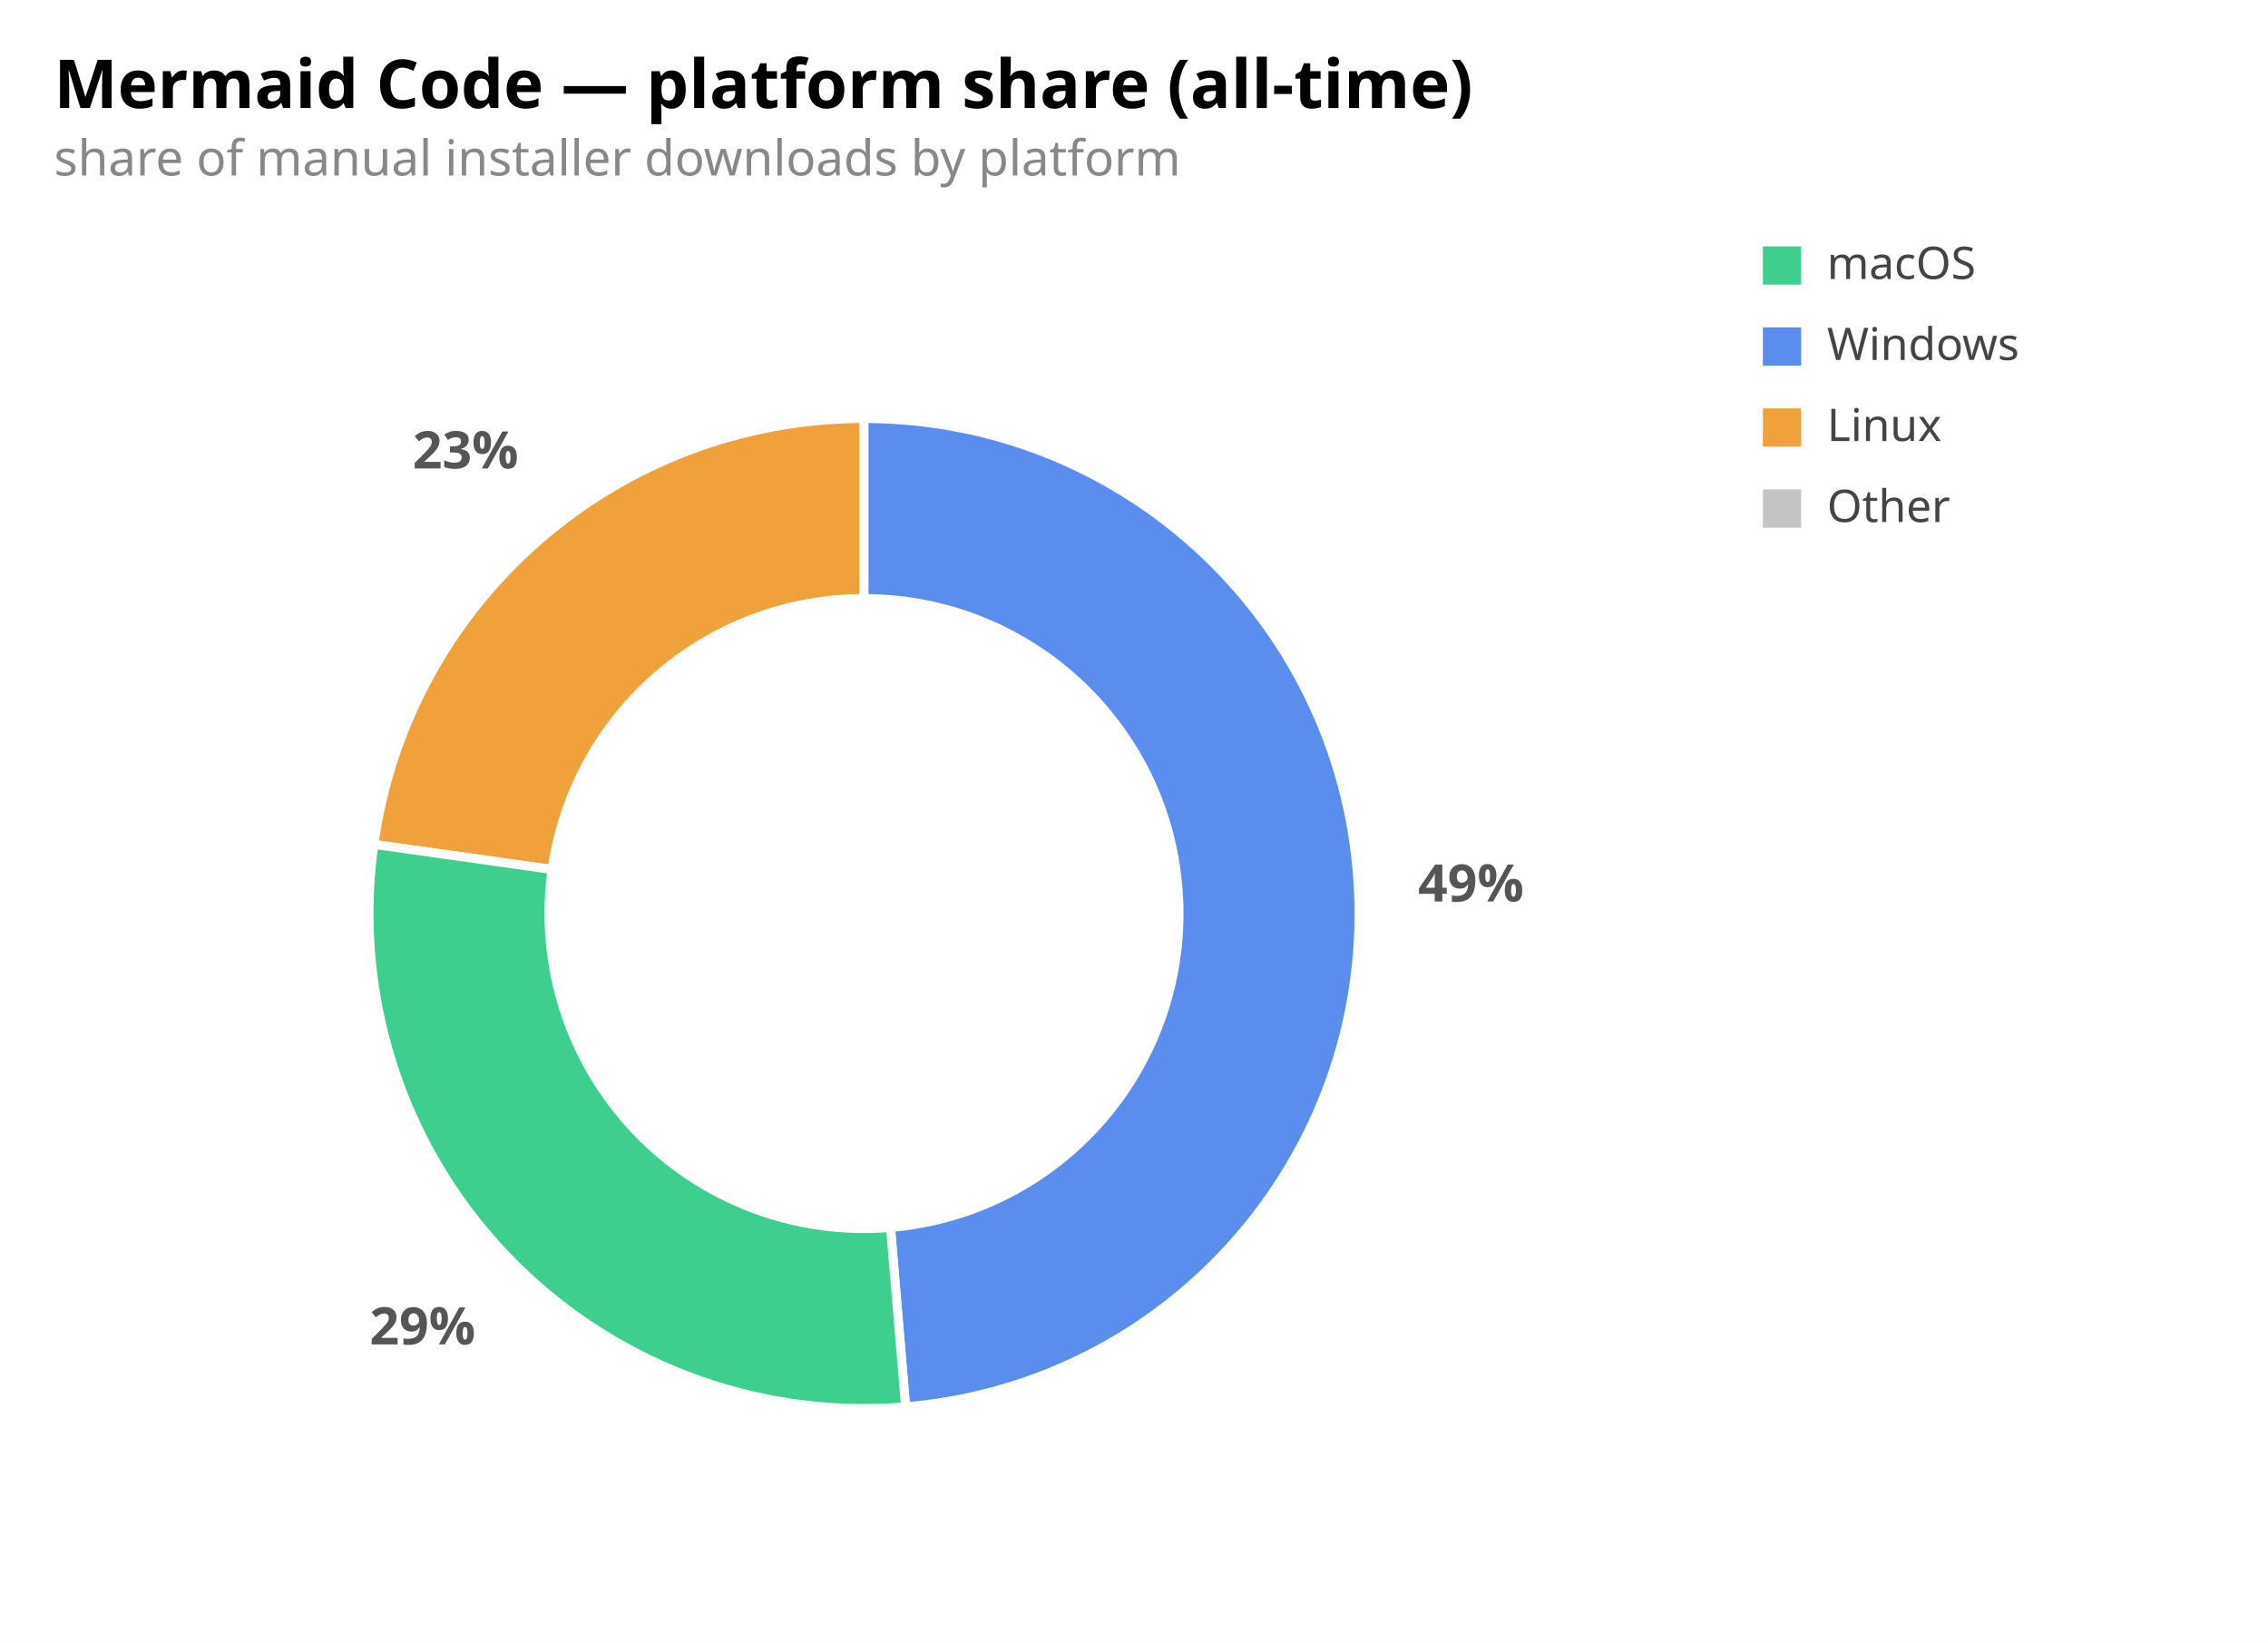
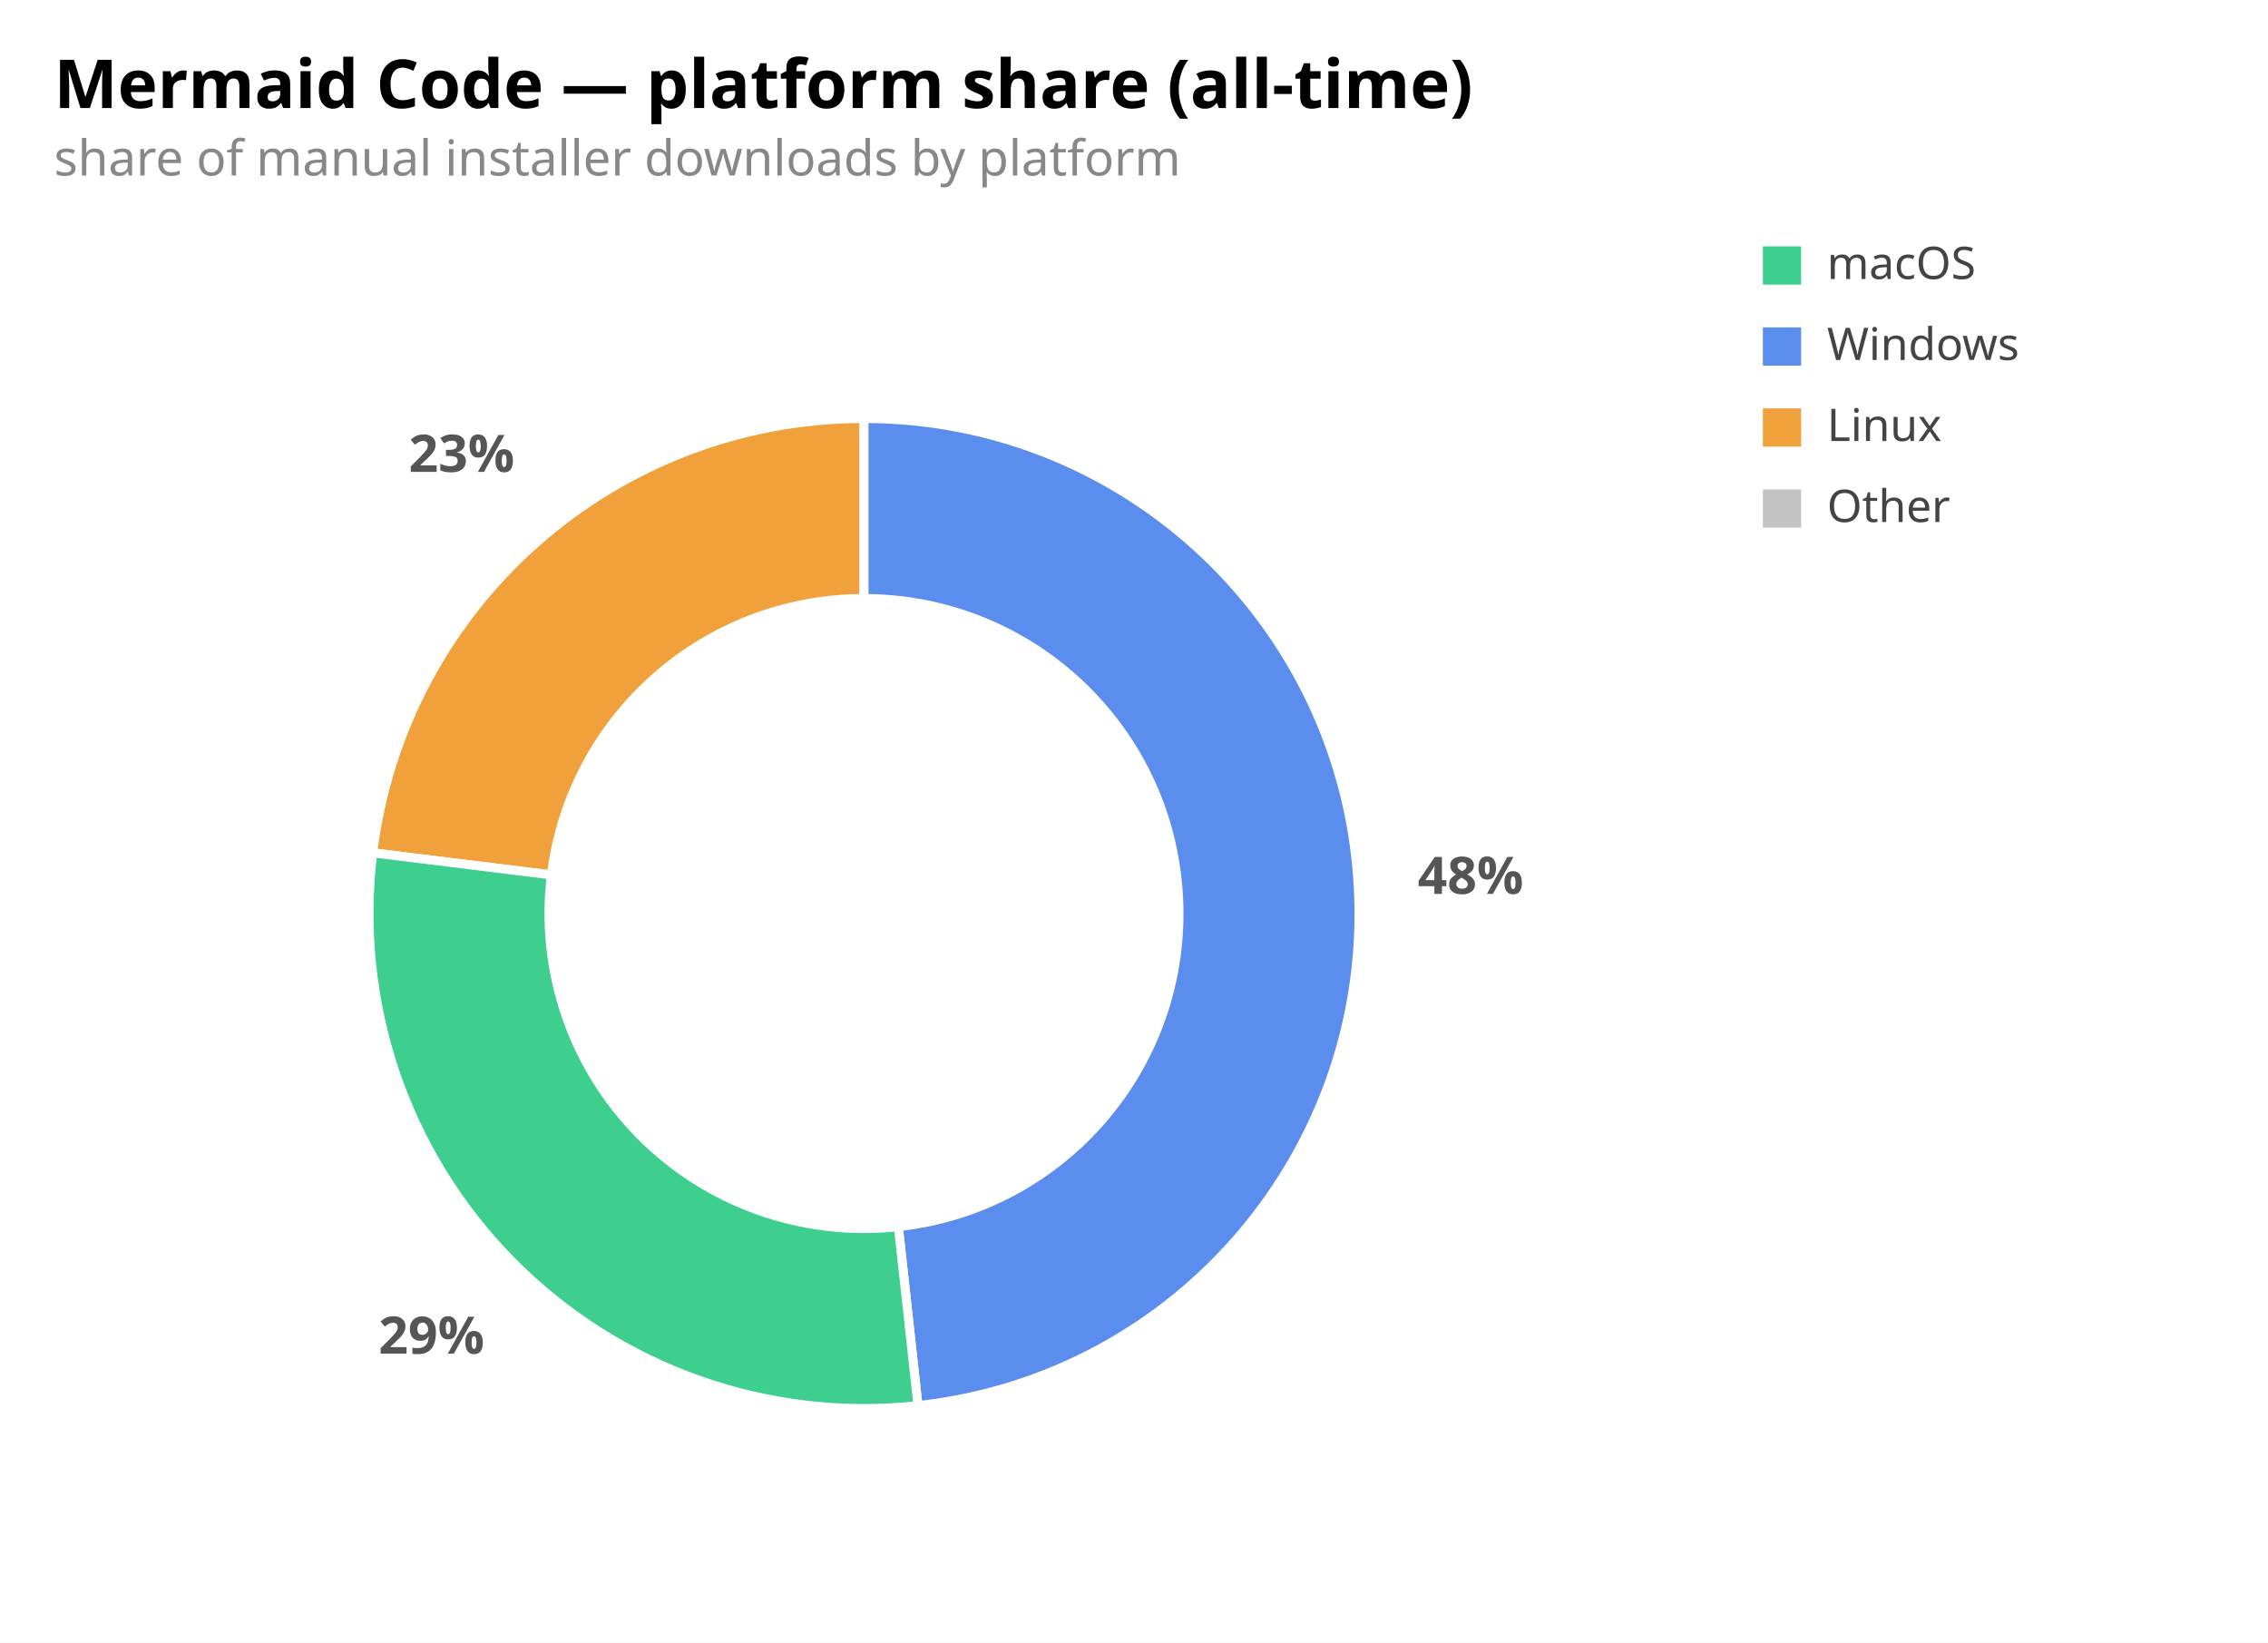
<svg xmlns="http://www.w3.org/2000/svg" version="1.1" class="marks" width="504" height="365" viewBox="0 0 504 365">
  <rect width="504" height="365" fill="white" />
  <g fill="none" stroke-miterlimit="4" transform="translate(12,53)">
    <g class="mark-group role-frame root" role="graphics-object" aria-roledescription="group mark container">
      <g transform="translate(0,0)">
        <path class="background" aria-hidden="true" d="M0,0h360v300h-360Z" />
        <g>
          <g class="mark-arc role-mark layer_0_marks" role="graphics-object" aria-roledescription="arc mark container">
-             <path aria-label="downloads: 51; platform: Linux" role="graphics-symbol" aria-roledescription="arc mark" transform="translate(180,150)" d="M0,-110A110,110,0,0,0,-108.92,-15.377L-69.313,-9.785A70,70,0,0,1,0,-70Z" fill="#f0a13b" stroke="white" stroke-width="2" />
-             <path aria-label="downloads: 109; platform: Windows" role="graphics-symbol" aria-roledescription="arc mark" transform="translate(180,150)" d="M9.246,109.611A110,110,0,0,0,0,-110L0,-70A70,70,0,0,1,5.884,69.752Z" fill="#5b8def" stroke="white" stroke-width="2" />
-             <path aria-label="downloads: 64; platform: macOS" role="graphics-symbol" aria-roledescription="arc mark" transform="translate(180,150)" d="M-108.92,-15.377A110,110,0,0,0,9.246,109.611L5.884,69.752A70,70,0,0,1,-69.313,-9.785Z" fill="#3ecf8e" stroke="white" stroke-width="2" />
+             <path aria-label="downloads: 53; platform: Linux" role="graphics-symbol" aria-roledescription="arc mark" transform="translate(180,150)" d="M0,-110A110,110,0,0,0,-109.17,-13.488L-69.472,-8.584A70,70,0,0,1,0,-70Z" fill="#f0a13b" stroke="white" stroke-width="2" />
+             <path aria-label="downloads: 111; platform: Windows" role="graphics-symbol" aria-roledescription="arc mark" transform="translate(180,150)" d="M11.996,109.344A110,110,0,0,0,0,-110L0,-70A70,70,0,0,1,7.634,69.582Z" fill="#5b8def" stroke="white" stroke-width="2" />
+             <path aria-label="downloads: 66; platform: macOS" role="graphics-symbol" aria-roledescription="arc mark" transform="translate(180,150)" d="M-109.17,-13.488A110,110,0,0,0,11.996,109.344L7.634,69.582A70,70,0,0,1,-69.472,-8.584Z" fill="#3ecf8e" stroke="white" stroke-width="2" />
          </g>
          <g class="mark-text role-mark layer_1_marks" role="graphics-object" aria-roledescription="text mark container">
-             <text aria-label="downloads: 51; platform: Linux; frac: 23%" role="graphics-symbol" aria-roledescription="text mark" text-anchor="middle" transform="translate(91.46379,51.08661)" font-family="sans-serif" font-size="11.5px" font-weight="600" fill="#555" opacity="1">23%</text>
-             <text aria-label="downloads: 109; platform: Windows; frac: 49%" role="graphics-symbol" aria-roledescription="text mark" text-anchor="middle" transform="translate(314.8805,147.3216)" font-family="sans-serif" font-size="11.5px" font-weight="600" fill="#555" opacity="1">49%</text>
-             <text aria-label="downloads: 64; platform: macOS; frac: 29%" role="graphics-symbol" aria-roledescription="text mark" text-anchor="middle" transform="translate(81.90086,245.7446)" font-family="sans-serif" font-size="11.5px" font-weight="600" fill="#555" opacity="1">29%</text>
+             <text aria-label="downloads: 53; platform: Linux; frac: 23%" role="graphics-symbol" aria-roledescription="text mark" text-anchor="middle" transform="translate(90.58466,51.85704)" font-family="sans-serif" font-size="11.5px" font-weight="600" fill="#555" opacity="1">23%</text>
+             <text aria-label="downloads: 111; platform: Windows; frac: 48%" role="graphics-symbol" aria-roledescription="text mark" text-anchor="middle" transform="translate(314.7986,145.6278)" font-family="sans-serif" font-size="11.5px" font-weight="600" fill="#555" opacity="1">48%</text>
+             <text aria-label="downloads: 66; platform: macOS; frac: 29%" role="graphics-symbol" aria-roledescription="text mark" text-anchor="middle" transform="translate(83.89087,247.8052)" font-family="sans-serif" font-size="11.5px" font-weight="600" fill="#555" opacity="1">29%</text>
          </g>
          <g class="mark-group role-legend" role="graphics-symbol" aria-roledescription="legend" aria-label="Symbol legend for fill color with 4 values: macOS, Windows, Linux, Other">
            <g transform="translate(378,0)">
              <path class="background" aria-hidden="true" d="M0,0h72v68h-72Z" pointer-events="none" />
              <g>
                <g class="mark-group role-legend-entry">
                  <g transform="translate(0,0)">
                    <path class="background" aria-hidden="true" d="M0,0h0v0h0Z" pointer-events="none" />
                    <g>
                      <g class="mark-group role-scope" role="graphics-object" aria-roledescription="group mark container">
                        <g transform="translate(0,0)">
                          <path class="background" aria-hidden="true" d="M0,0h72v14h-72Z" pointer-events="none" opacity="1" />
                          <g>
                            <g class="mark-symbol role-legend-symbol" pointer-events="none">
                              <path transform="translate(6,6)" d="M-5,-5h10v10h-10Z" fill="#3ecf8e" stroke="white" stroke-width="1.5" opacity="1" />
                            </g>
                            <g class="mark-text role-legend-label" pointer-events="none">
                              <text text-anchor="start" transform="translate(16,9)" font-family="sans-serif" font-size="10px" fill="#444" opacity="1">macOS</text>
                            </g>
                          </g>
                          <path class="foreground" aria-hidden="true" d="" pointer-events="none" display="none" />
                        </g>
                        <g transform="translate(0,18)">
                          <path class="background" aria-hidden="true" d="M0,0h72v14h-72Z" pointer-events="none" opacity="1" />
                          <g>
                            <g class="mark-symbol role-legend-symbol" pointer-events="none">
                              <path transform="translate(6,6)" d="M-5,-5h10v10h-10Z" fill="#5b8def" stroke="white" stroke-width="1.5" opacity="1" />
                            </g>
                            <g class="mark-text role-legend-label" pointer-events="none">
                              <text text-anchor="start" transform="translate(16,9)" font-family="sans-serif" font-size="10px" fill="#444" opacity="1">Windows</text>
                            </g>
                          </g>
                          <path class="foreground" aria-hidden="true" d="" pointer-events="none" display="none" />
                        </g>
                        <g transform="translate(0,36)">
                          <path class="background" aria-hidden="true" d="M0,0h72v14h-72Z" pointer-events="none" opacity="1" />
                          <g>
                            <g class="mark-symbol role-legend-symbol" pointer-events="none">
                              <path transform="translate(6,6)" d="M-5,-5h10v10h-10Z" fill="#f0a13b" stroke="white" stroke-width="1.5" opacity="1" />
                            </g>
                            <g class="mark-text role-legend-label" pointer-events="none">
                              <text text-anchor="start" transform="translate(16,9)" font-family="sans-serif" font-size="10px" fill="#444" opacity="1">Linux</text>
                            </g>
                          </g>
                          <path class="foreground" aria-hidden="true" d="" pointer-events="none" display="none" />
                        </g>
                        <g transform="translate(0,54)">
                          <path class="background" aria-hidden="true" d="M0,0h72v14h-72Z" pointer-events="none" opacity="1" />
                          <g>
                            <g class="mark-symbol role-legend-symbol" pointer-events="none">
                              <path transform="translate(6,6)" d="M-5,-5h10v10h-10Z" fill="#c4c4c4" stroke="white" stroke-width="1.5" opacity="1" />
                            </g>
                            <g class="mark-text role-legend-label" pointer-events="none">
                              <text text-anchor="start" transform="translate(16,9)" font-family="sans-serif" font-size="10px" fill="#444" opacity="1">Other</text>
                            </g>
                          </g>
                          <path class="foreground" aria-hidden="true" d="" pointer-events="none" display="none" />
                        </g>
                      </g>
                    </g>
                    <path class="foreground" aria-hidden="true" d="" pointer-events="none" display="none" />
                  </g>
                </g>
              </g>
              <path class="foreground" aria-hidden="true" d="" pointer-events="none" display="none" />
            </g>
          </g>
          <g class="mark-group role-title">
            <g transform="translate(0,-41)">
              <path class="background" aria-hidden="true" d="M0,0h0v0h0Z" pointer-events="none" />
              <g>
                <g class="mark-text role-title-text" role="graphics-symbol" aria-roledescription="title" aria-label="Title text 'Mermaid Code — platform share (all-time)'" pointer-events="none">
                  <text text-anchor="start" transform="translate(0,12)" font-family="sans-serif" font-size="15px" font-weight="600" fill="#000" opacity="1">Mermaid Code — platform share (all-time)</text>
                </g>
                <g class="mark-text role-title-subtitle" role="graphics-symbol" aria-roledescription="subtitle" aria-label="Subtitle text 'share of manual installer downloads by platform'" pointer-events="none">
                  <text text-anchor="start" transform="translate(0,27)" font-family="sans-serif" font-size="11px" fill="#888" opacity="1">share of manual installer downloads by platform</text>
                </g>
              </g>
              <path class="foreground" aria-hidden="true" d="" pointer-events="none" display="none" />
            </g>
          </g>
        </g>
        <path class="foreground" aria-hidden="true" d="" display="none" />
      </g>
    </g>
  </g>
</svg>
